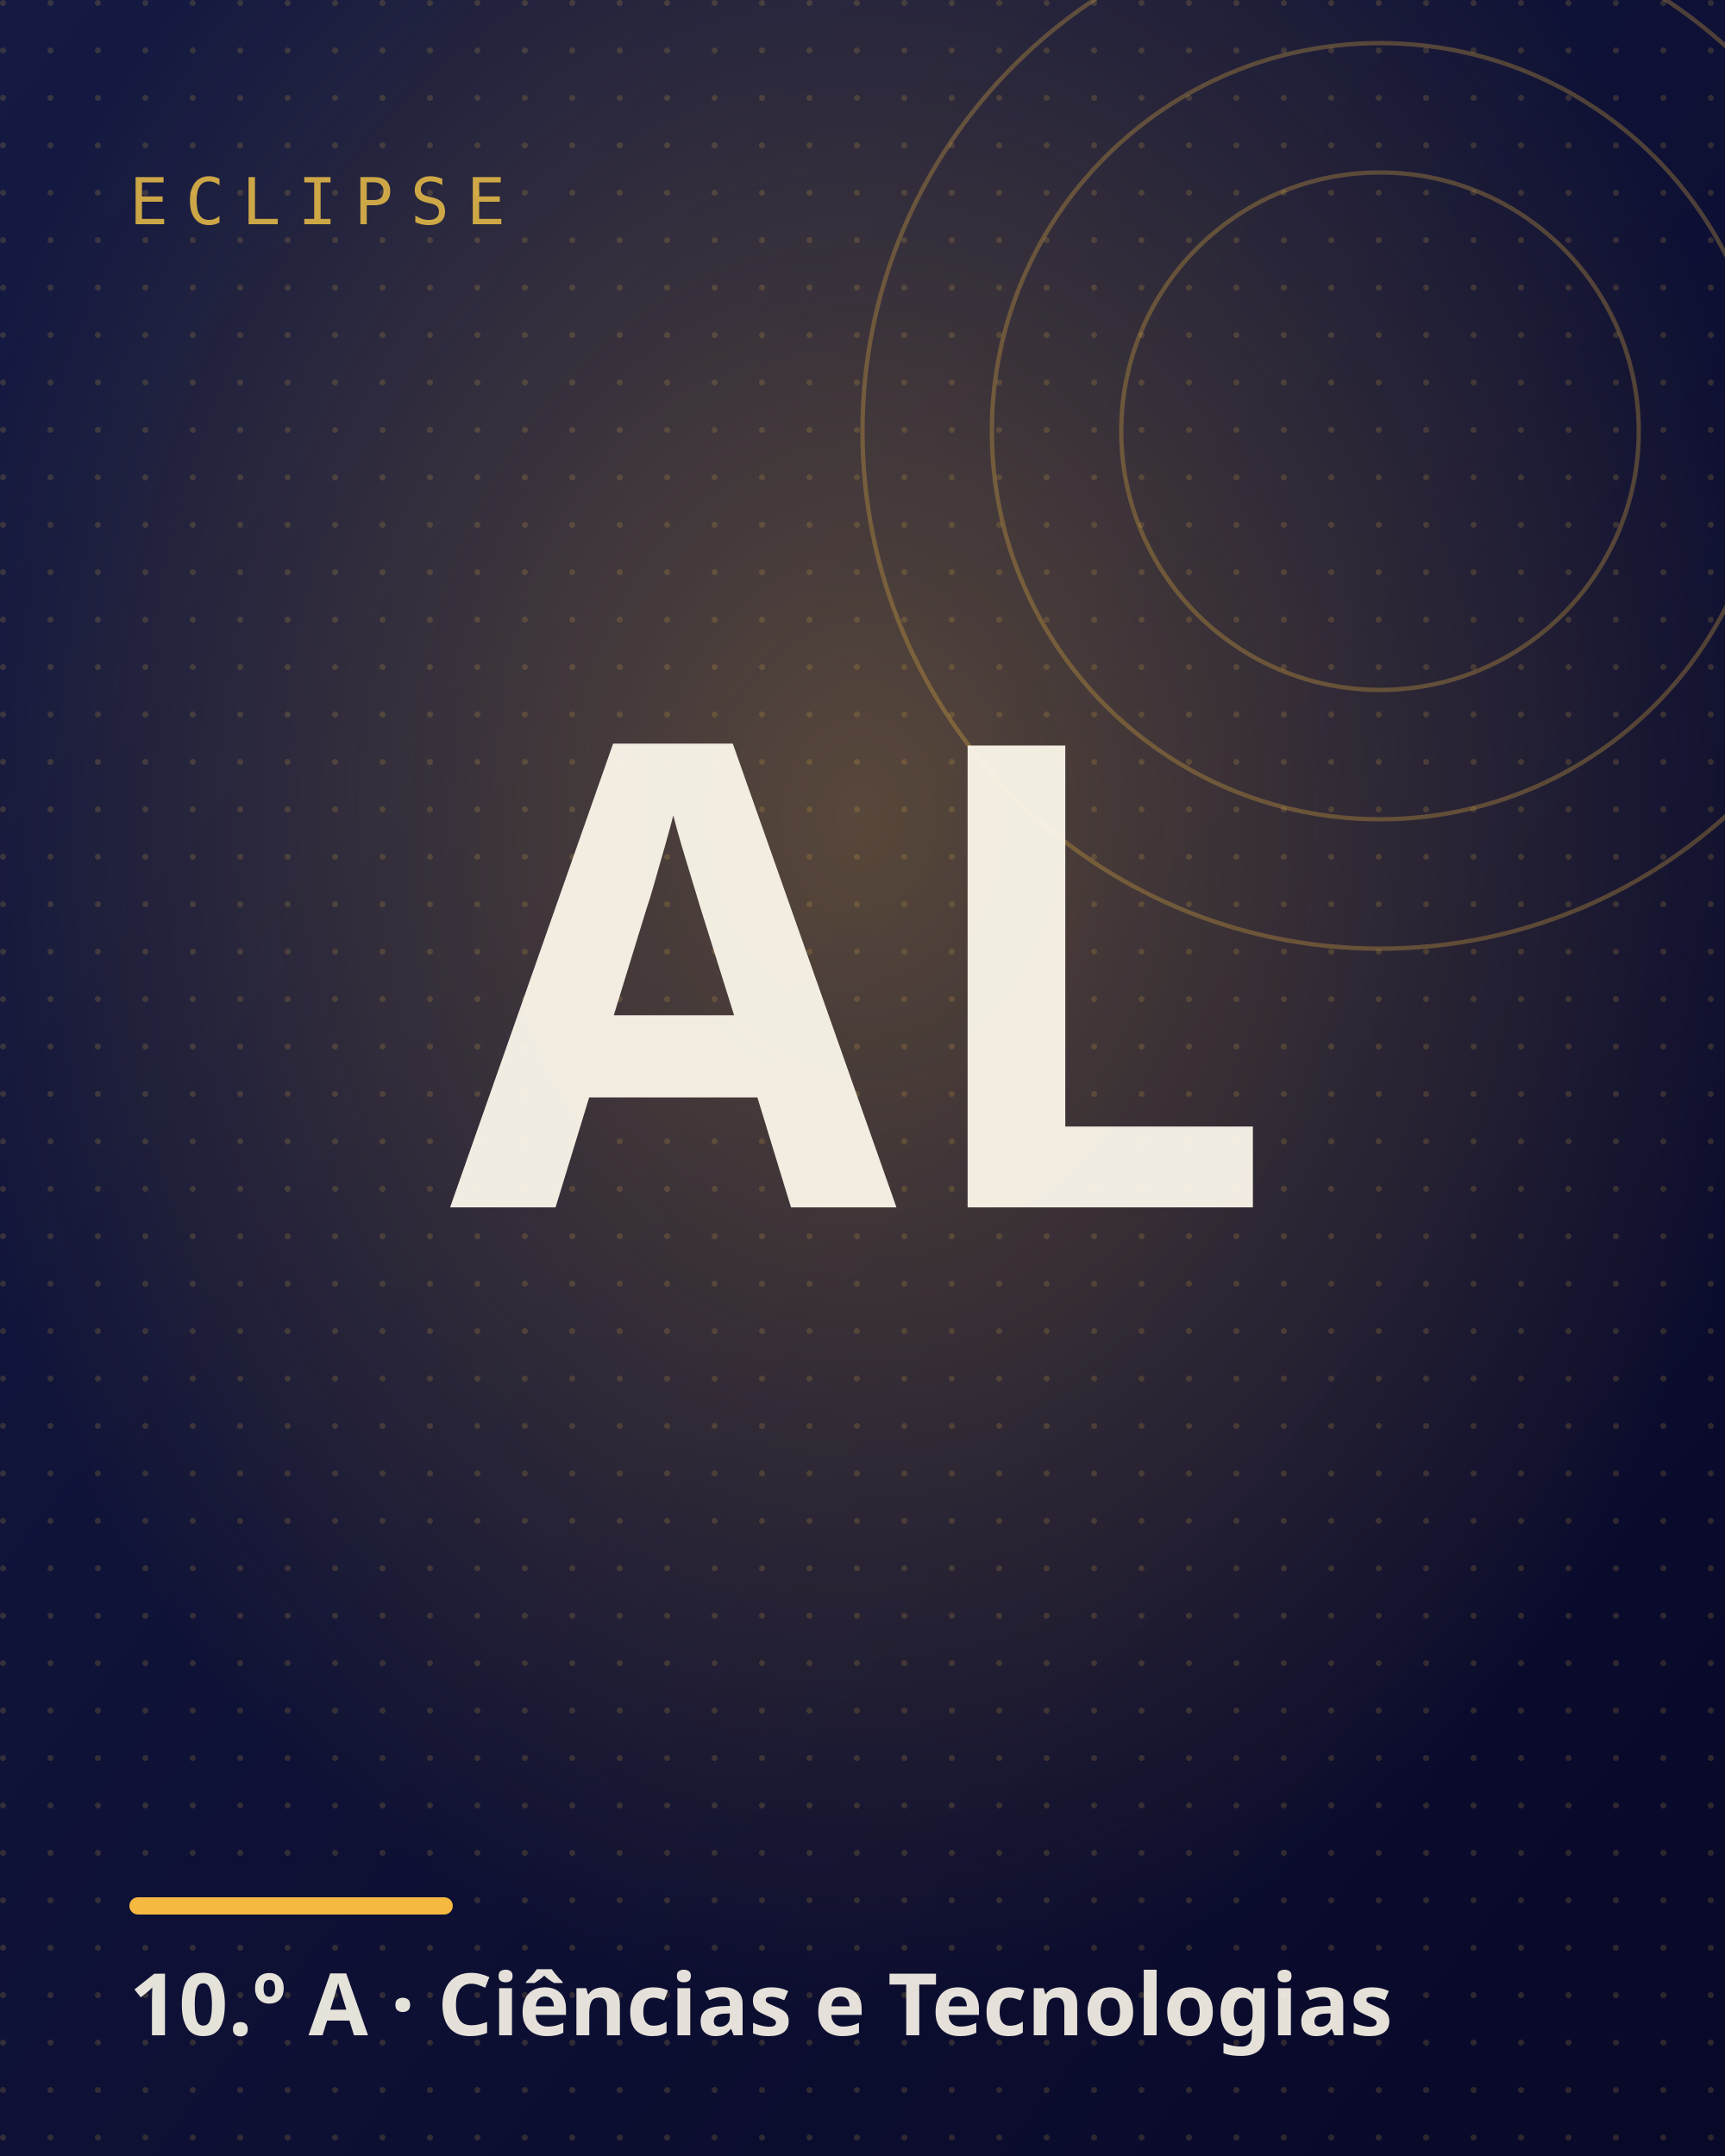
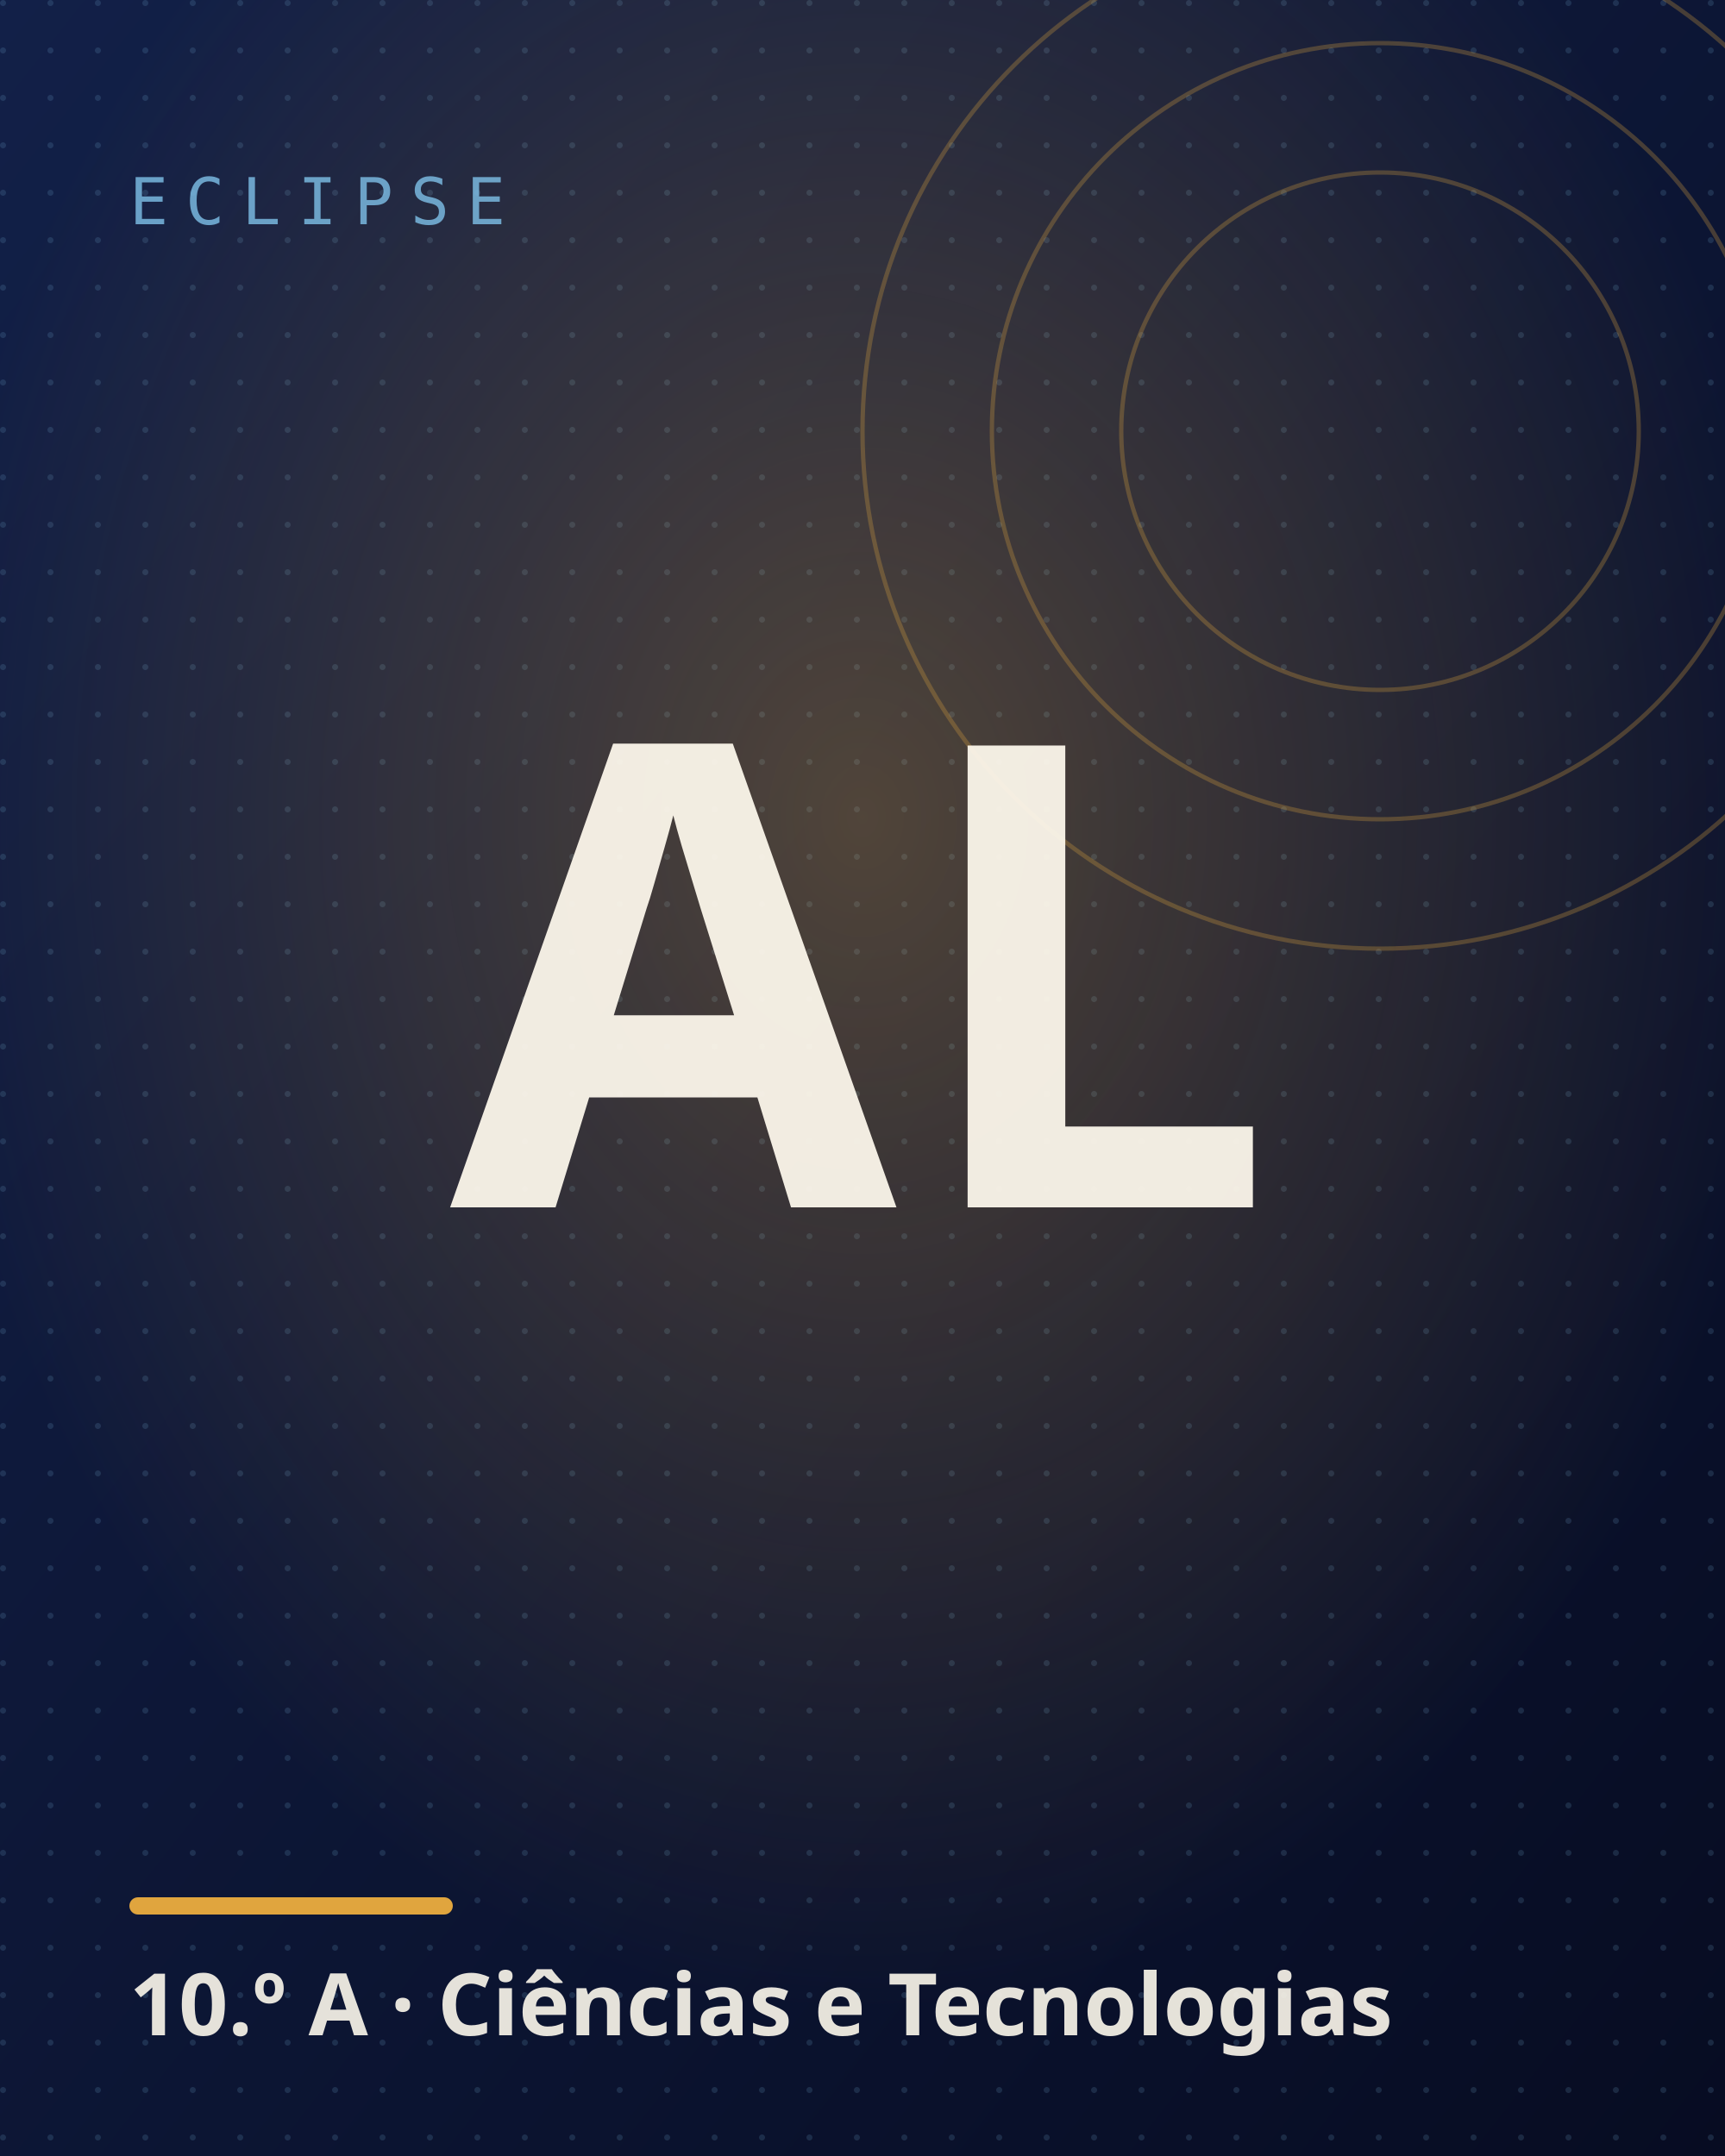
<svg xmlns="http://www.w3.org/2000/svg" viewBox="0 0 800 1000" role="img" aria-label="Retrato de André Lopes">
  <defs>
    <linearGradient id="bg" x1="0" y1="0" x2="1" y2="1">
-       <stop offset="0" stop-color="#141a42" />
-       <stop offset="1" stop-color="#080828" />
+       <stop offset="0" stop-color="#122048" />
+       <stop offset="1" stop-color="#070c22" />
    </linearGradient>
    <radialGradient id="glow" cx="50%" cy="38%" r="55%">
-       <stop offset="0" stop-color="#f5b942" stop-opacity="0.32" />
-       <stop offset="1" stop-color="#f5b942" stop-opacity="0" />
+       <stop offset="0" stop-color="#e0a53e" stop-opacity="0.32" />
+       <stop offset="1" stop-color="#e0a53e" stop-opacity="0" />
    </radialGradient>
    <pattern id="dots" width="22" height="22" patternUnits="userSpaceOnUse">
-       <circle cx="1.4" cy="1.4" r="1.4" fill="#f8c848" opacity="0.16" />
+       <circle cx="1.4" cy="1.4" r="1.4" fill="#7ec1e8" opacity="0.16" />
    </pattern>
  </defs>
  <rect width="800" height="1000" fill="url(#bg)" />
  <rect width="800" height="1000" fill="url(#dots)" />
  <rect width="800" height="1000" fill="url(#glow)" />
-   <g fill="none" stroke="#f5b942" stroke-opacity="0.28" stroke-width="2">
+   <g fill="none" stroke="#e0a53e" stroke-opacity="0.28" stroke-width="2">
    <circle cx="640" cy="200" r="120" />
    <circle cx="640" cy="200" r="180" />
    <circle cx="640" cy="200" r="240" />
  </g>
-   <text x="60" y="104" font-family="ui-monospace, Consolas, monospace" font-size="30" letter-spacing="8" fill="#f8c848" opacity="0.8">ECLIPSE</text>
+   <text x="60" y="104" font-family="ui-monospace, Consolas, monospace" font-size="30" letter-spacing="8" fill="#7ec1e8" opacity="0.8">ECLIPSE</text>
  <text x="400" y="560" text-anchor="middle" font-family="Outfit, Segoe UI, sans-serif" font-weight="800" font-size="300" letter-spacing="6" fill="#fdf8ec" opacity="0.94">AL</text>
-   <rect x="60" y="880" width="150" height="8" rx="4" fill="#f5b942" />
+   <rect x="60" y="880" width="150" height="8" rx="4" fill="#e0a53e" />
  <text x="60" y="944" font-family="Outfit, Segoe UI, sans-serif" font-weight="600" font-size="40" fill="#fdf8ec" opacity="0.9">10.º A · Ciências e Tecnologias</text>
</svg>
